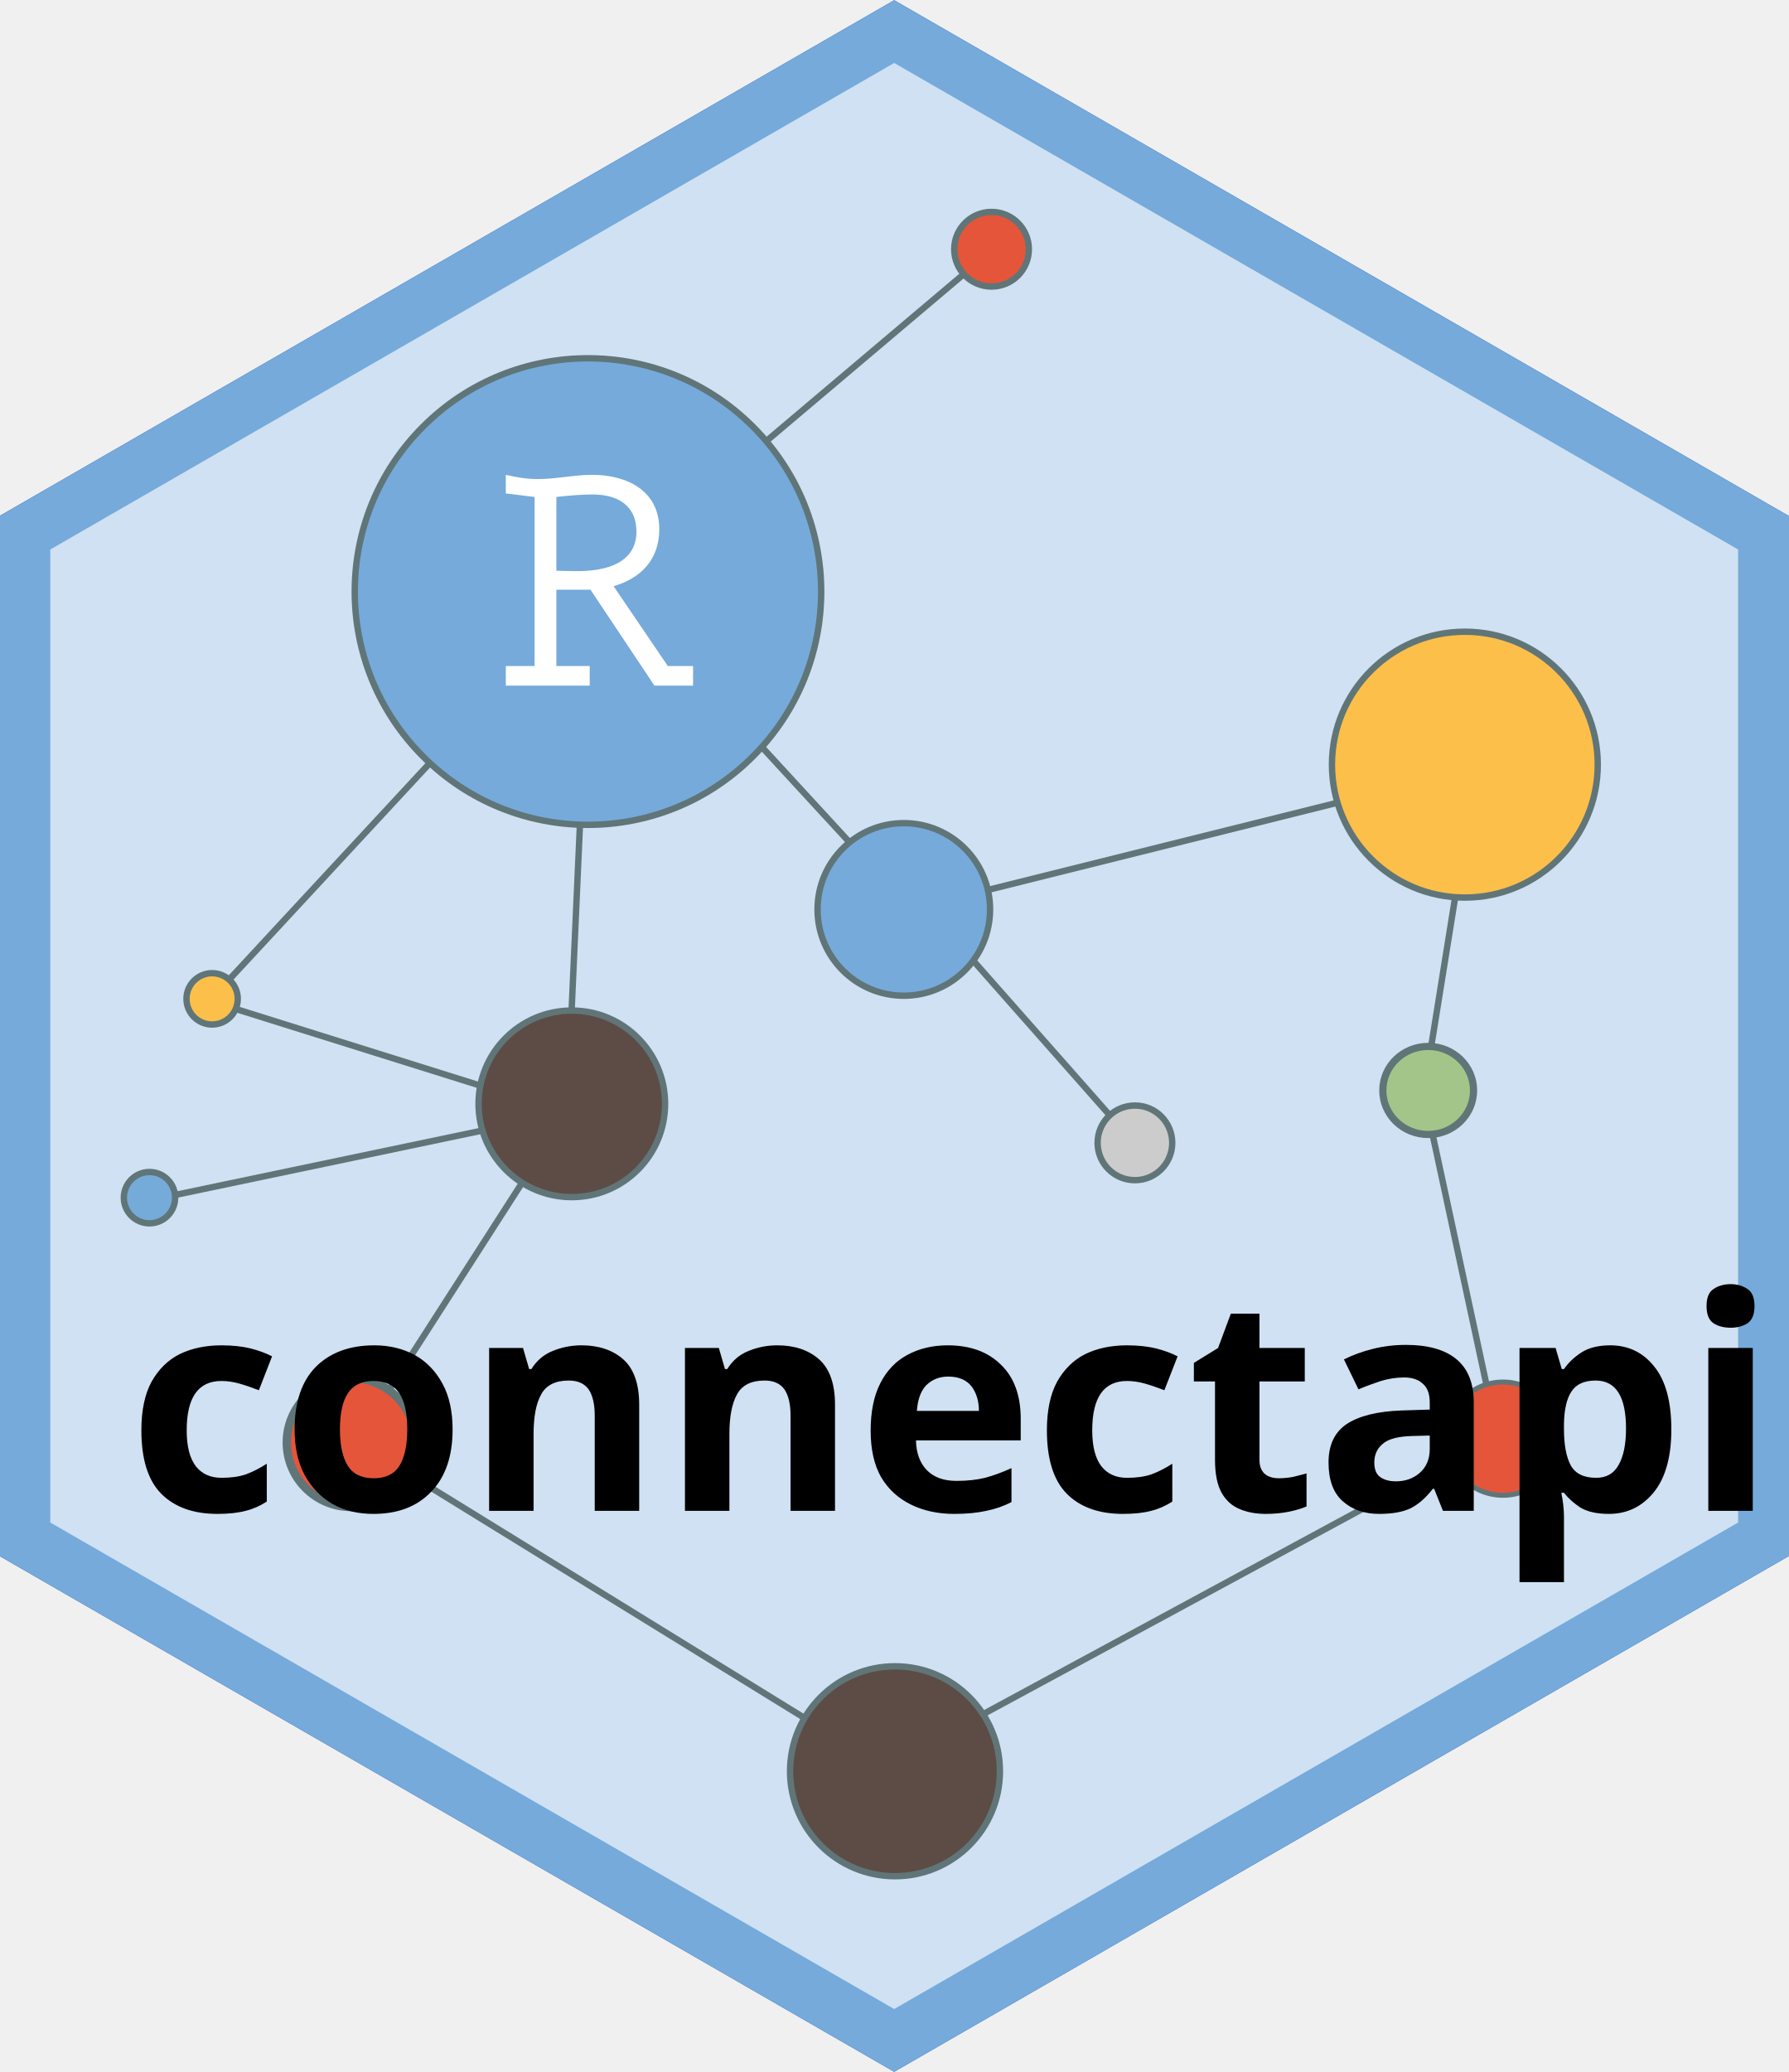
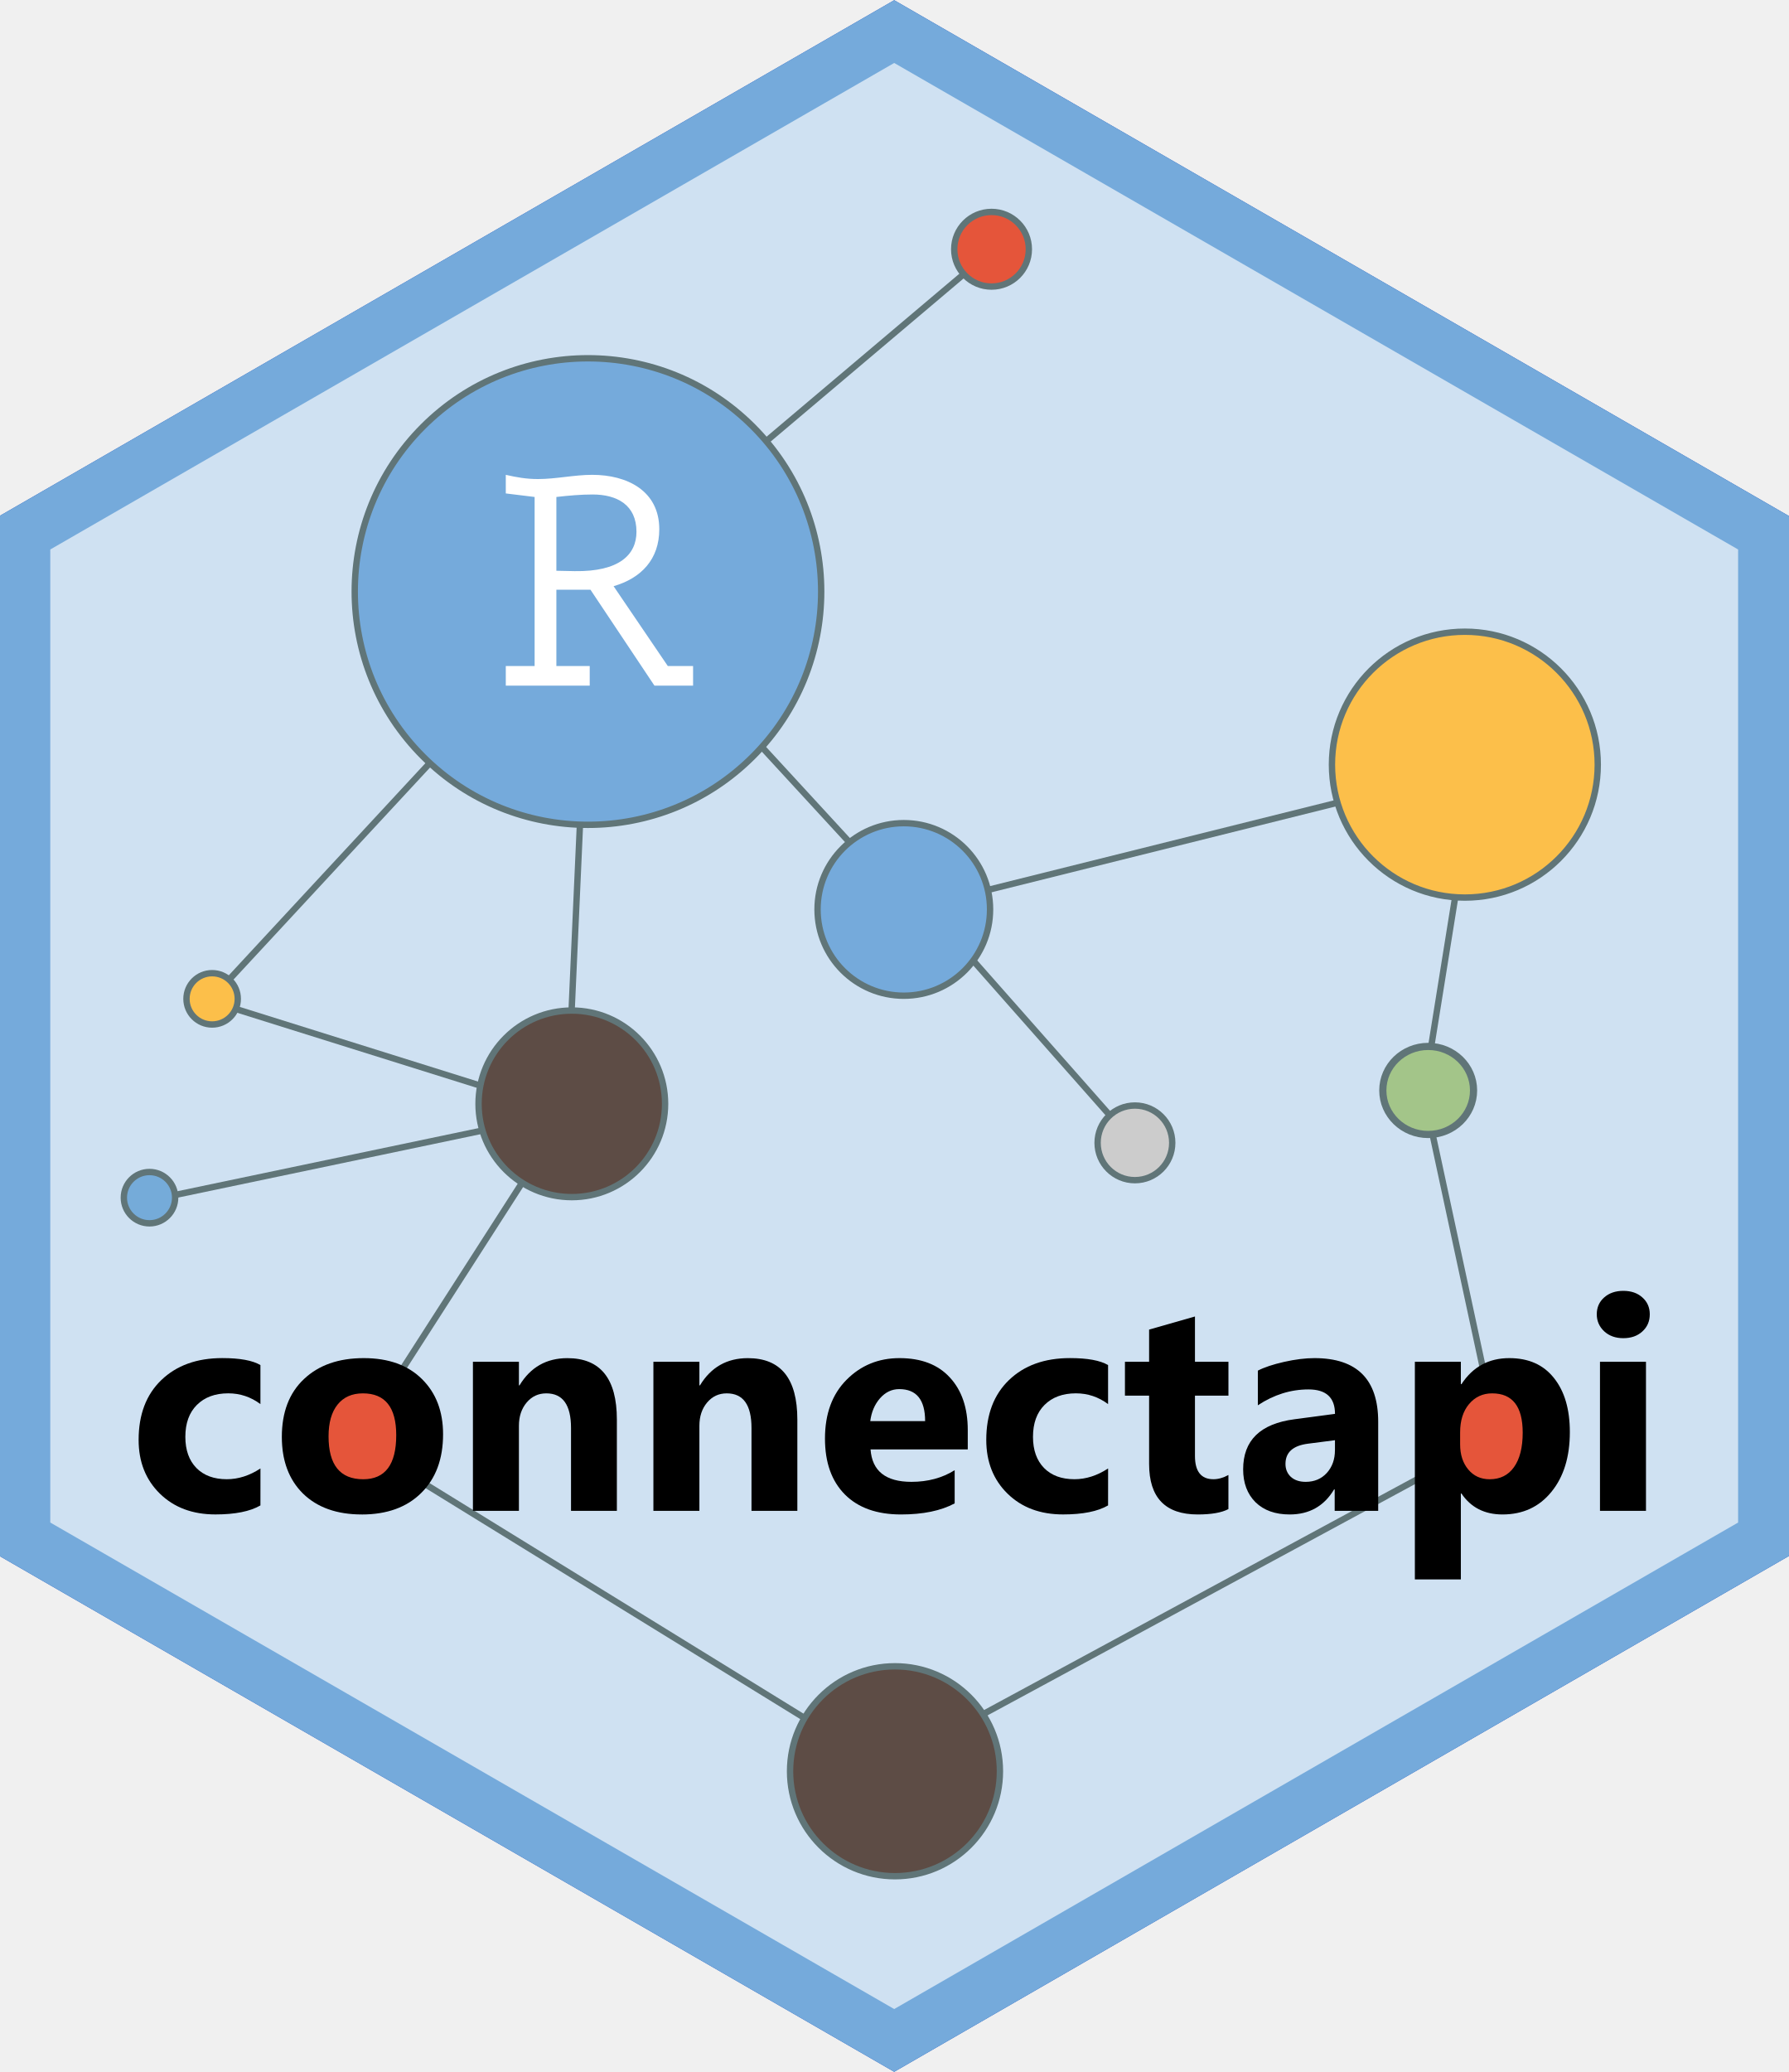
<svg xmlns="http://www.w3.org/2000/svg" width="240" height="278" viewBox="0 0 63.5 73.554" version="1.1" id="svg8">
  <defs id="defs2">
    <clipPath clipPathUnits="userSpaceOnUse" id="clipPath842">
      <path style="opacity:1;fill:none;fill-opacity:0.98;stroke:#ffffff;stroke-width:3.119;stroke-miterlimit:4;stroke-dasharray:none;stroke-dashoffset:0;stroke-opacity:1" id="path844" d="m 146.075,230.567 -64.034,36.97 -64.034,-36.97 0,-73.94 64.034,-36.97 64.034,36.97 z" />
    </clipPath>
    <clipPath clipPathUnits="userSpaceOnUse" id="clipPath831">
      <path style="opacity:1;fill:none;fill-opacity:0.98;stroke:#a71b1e;stroke-width:4;stroke-miterlimit:4;stroke-dasharray:none;stroke-dashoffset:0;stroke-opacity:1" id="path833" d="m 166.654,183.656 -64.034,36.97 -64.034,-36.97 0,-73.94 64.034,-36.97 64.034,36.97 z" />
    </clipPath>
    <clipPath clipPathUnits="userSpaceOnUse" id="clipPath868">
      <path style="opacity:1;fill:none;fill-opacity:0.98;stroke:#a71b1e;stroke-width:4;stroke-miterlimit:4;stroke-dasharray:none;stroke-dashoffset:0;stroke-opacity:1" id="path870" d="m 166.654,183.656 -64.034,36.97 -64.034,-36.97 0,-73.94 64.034,-36.97 64.034,36.97 z" />
    </clipPath>
    <clipPath clipPathUnits="userSpaceOnUse" id="clipPath885">
      <path style="opacity:1;fill:none;fill-opacity:0.98;stroke:#a71b1e;stroke-width:4;stroke-miterlimit:4;stroke-dasharray:none;stroke-dashoffset:0;stroke-opacity:1" id="path887" d="m 166.654,183.656 -64.034,36.97 -64.034,-36.97 0,-73.94 64.034,-36.97 64.034,36.97 z" />
    </clipPath>
    <linearGradient spreadMethod="pad" gradientUnits="userSpaceOnUse" y2="593.787" y1="3.666" x2="590.863" x1="0.741" id="gradientFill-1" gradientTransform="matrix(0.07136903,0,0,0.0471406,-125.7557,131.3733)">
      <stop id="stop60" stop-opacity="1" stop-color="rgb(203,206,208)" offset="0" />
      <stop id="stop62" stop-opacity="1" stop-color="rgb(132,131,139)" offset="1" />
    </linearGradient>
    <linearGradient spreadMethod="pad" gradientUnits="userSpaceOnUse" y2="553.442" y1="151.401" x2="703.067" x1="301.026" id="gradientFill-2" gradientTransform="matrix(0.0578191,0,0,0.05818802,-125.7557,131.3733)">
      <stop id="stop65" stop-opacity="1" stop-color="rgb(39,109,195)" offset="0" />
      <stop id="stop67" stop-opacity="1" stop-color="rgb(22,92,170)" offset="1" />
    </linearGradient>
    <clipPath clipPathUnits="userSpaceOnUse" id="clipPath858">
      <rect style="opacity:1;vector-effect:none;fill:none;fill-opacity:1;stroke:#000000;stroke-width:0.257;stroke-linecap:butt;stroke-linejoin:miter;stroke-miterlimit:4;stroke-dasharray:none;stroke-dashoffset:0;stroke-opacity:1" id="rect860" width="147.601" height="145.764" x="-903.297" y="166.759" rx="0.982" ry="0.957" />
    </clipPath>
    <clipPath clipPathUnits="userSpaceOnUse" id="clipPath1335">
      <path transform="matrix(0.4830351,0,0,0.4822271,-410.6639,79.05762)" style="opacity:1;fill:none;fill-opacity:1;stroke:#2a7fff;stroke-width:4;stroke-miterlimit:4;stroke-dasharray:none;stroke-dashoffset:0;stroke-opacity:1" id="path1337" d="m -465.95,262.621 -64.034,36.97 -64.034,-36.97 0,-73.94 64.034,-36.97 64.034,36.97 z" />
    </clipPath>
    <radialGradient id="SVGID_1_" cx="327.796" cy="448.951" r="309.807" gradientUnits="userSpaceOnUse" gradientTransform="matrix(0.07174215,0,0,0.07174215,-721.6517,85.24871)">
      <stop offset="0" style="stop-color:#77E8F9" id="stop1408" />
      <stop offset="0.701" style="stop-color:#2972CB" id="stop1410" />
      <stop offset="1" style="stop-color:#073FB7" id="stop1412" />
    </radialGradient>
    <linearGradient id="SVGID_2_" gradientUnits="userSpaceOnUse" x1="319.334" y1="14.727" x2="320.083" y2="281.935" gradientTransform="matrix(0.07174215,0,0,0.07174215,-721.6517,85.24871)">
      <stop offset="0" style="stop-color:#FFFFFF;stop-opacity:0.83" id="stop1431" />
      <stop offset="1" style="stop-color:#FFFFFF;stop-opacity:0" id="stop1433" />
    </linearGradient>
    <clipPath clipPathUnits="userSpaceOnUse" id="clipPath6968">
      <path transform="matrix(0.4830351,0,0,0.4822271,-376.6207,80.01857)" style="opacity:1;fill:none;fill-opacity:1;stroke:#073fb7;stroke-width:4;stroke-miterlimit:4;stroke-dasharray:none;stroke-dashoffset:0;stroke-opacity:1" id="path6970" d="m -465.95,262.621 -64.034,36.97 -64.034,-36.97 0,-73.94 64.034,-36.97 64.034,36.97 z" />
    </clipPath>
    <clipPath clipPathUnits="userSpaceOnUse" id="clipPath1561">
      <path transform="matrix(0.2911574,0,0,0.2906704,-11.88358,-99.50122)" style="display:inline;opacity:1;fill:#f9f9f9;fill-opacity:1;stroke:#4d4d4d;stroke-width:4;stroke-miterlimit:4;stroke-dasharray:none;stroke-dashoffset:0;stroke-opacity:1" id="path1563" d="m -465.95,262.621 -64.034,36.97 -64.034,-36.97 0,-73.94 64.034,-36.97 64.034,36.97 z" />
    </clipPath>
    <clipPath clipPathUnits="userSpaceOnUse" id="clipPath2259">
      <path transform="matrix(0.4830351,0,0,0.4822271,345.8934,-157.7053)" style="display:inline;opacity:1;fill:#ffffff;fill-opacity:1;stroke:#4d4d4d;stroke-width:4;stroke-miterlimit:4;stroke-dasharray:none;stroke-dashoffset:0;stroke-opacity:1" id="path2261" d="m -465.95,262.621 -64.034,36.97 -64.034,-36.97 0,-73.94 64.034,-36.97 64.034,36.97 z" />
    </clipPath>
    <radialGradient id="SVGID_1_-9" cx="327.796" cy="448.951" r="309.807" gradientUnits="userSpaceOnUse" gradientTransform="matrix(0.09202595,0,0,0.09202595,106.9491,40.49808)">
      <stop offset="0" style="stop-color:#77E8F9" id="stop1310" />
      <stop offset="0.701" style="stop-color:#2972CB" id="stop1312" />
      <stop offset="1" style="stop-color:#073FB7" id="stop1314" />
    </radialGradient>
    <linearGradient id="SVGID_2_-3" gradientUnits="userSpaceOnUse" x1="319.334" y1="14.727" x2="320.083" y2="281.935" gradientTransform="matrix(0.09202595,0,0,0.09202595,106.9491,40.49808)">
      <stop offset="0" style="stop-color:#FFFFFF;stop-opacity:0.83" id="stop1333" />
      <stop offset="1" style="stop-color:#FFFFFF;stop-opacity:0" id="stop1335" />
    </linearGradient>
  </defs>
  <g id="layer3" style="display:inline;opacity:1">
    <path d="m -465.95,262.621 -64.034,36.97 -64.034,-36.97 0,-73.94 64.034,-36.97 64.034,36.97 z" id="path2321" style="display:inline;opacity:1;fill:#89aec5;fill-opacity:1;stroke:#073fb7;stroke-width:4;stroke-miterlimit:4;stroke-dasharray:none;stroke-dashoffset:0;stroke-opacity:1" transform="matrix(0.4830351,0,0,0.4822271,287.7509,-72.03773)" />
    <path transform="matrix(0.4830351,0,0,0.4822271,287.7509,-72.03773)" style="display:inline;opacity:1;fill:#cfe1f2;fill-opacity:1;stroke:#75aadb;stroke-width:4;stroke-miterlimit:4;stroke-dasharray:none;stroke-dashoffset:0;stroke-opacity:1" id="path2319" d="m -465.95,262.621 -64.034,36.97 -64.034,-36.97 0,-73.94 64.034,-36.97 64.034,36.97 z" />
    <g id="Gray_Logo-3" transform="matrix(0.05679962,0,0,0.05679962,-589.7743,10.67757)" style="fill:#89aec5;fill-opacity:1" />
    <g id="Black_Letters-2" transform="matrix(0.05679962,0,0,0.05679962,-589.7743,10.67757)" style="fill:#89aec5;fill-opacity:1" />
    <g id="White_Letters-1" transform="matrix(0.05679962,0,0,0.05679962,-589.7743,10.67757)" style="fill:#89aec5;fill-opacity:1" />
    <g id="R_Ball" transform="matrix(0.05679962,0,0,0.05679962,-589.7743,10.67757)" style="fill:#89aec5;fill-opacity:1" />
    <g id="Gray_Logo-6" transform="matrix(0.09202595,0,0,0.09202595,106.9491,40.49808)" style="fill:#89aec5;fill-opacity:1" />
    <g id="Black_Letters-8" transform="matrix(0.09202595,0,0,0.09202595,106.9491,40.49808)" style="fill:#89aec5;fill-opacity:1" />
    <g id="Blue_Gradient_Letters-5" transform="matrix(0.09202595,0,0,0.09202595,106.9491,40.49808)" style="fill:#89aec5;fill-opacity:1" />
    <g id="White_Letters-6" transform="matrix(0.09202595,0,0,0.09202595,106.9491,40.49808)" style="fill:#89aec5;fill-opacity:1" />
  </g>
  <g id="layer6" style="display:inline">
    <path id="path4688" d="M 12.639,51.171 31.412,62.742" style="display:inline;opacity:1;fill:none;stroke:#607578;stroke-width:0.226px;stroke-linecap:butt;stroke-linejoin:miter;stroke-opacity:1" />
    <path style="display:inline;opacity:1;fill:none;stroke:#607578;stroke-width:0.226px;stroke-linecap:butt;stroke-linejoin:miter;stroke-opacity:1" d="M 40.282,40.586 32.662,31.958" id="path4684" />
    <path style="display:inline;opacity:1;fill:none;stroke:#607578;stroke-width:0.226px;stroke-linecap:butt;stroke-linejoin:miter;stroke-opacity:1" d="M 53.17,50.972 31.412,62.742" id="path4676" />
    <path style="display:inline;opacity:1;fill:none;stroke:#607578;stroke-width:0.226px;stroke-linecap:butt;stroke-linejoin:miter;stroke-opacity:1" d="M 32.346,32.273 52.404,27.27" id="path4678" />
    <path id="path4680" d="m 50.551,38.807 1.853,-11.537" style="display:inline;opacity:1;fill:none;stroke:#607578;stroke-width:0.226px;stroke-linecap:butt;stroke-linejoin:miter;stroke-opacity:1" />
    <path style="display:inline;opacity:1;fill:none;stroke:#607578;stroke-width:0.226px;stroke-linecap:butt;stroke-linejoin:miter;stroke-opacity:1" d="M 32.346,32.273 21.797,20.808" id="path4682" />
    <path id="path2267" d="M 34.874,9.179 20.966,20.935" style="display:inline;opacity:1;fill:none;stroke:#607578;stroke-width:0.226px;stroke-linecap:butt;stroke-linejoin:miter;stroke-opacity:1" />
    <path id="path2271" d="m 50.551,38.807 2.619,12.165" style="display:inline;opacity:1;fill:none;stroke:#607578;stroke-width:0.226px;stroke-linecap:butt;stroke-linejoin:miter;stroke-opacity:1" />
    <path id="path2273" d="M 20.966,20.935 20.133,39.503 7.44,35.526" style="display:inline;opacity:1;fill:none;stroke:#607578;stroke-width:0.226px;stroke-linecap:butt;stroke-linejoin:miter;stroke-opacity:1" />
    <path id="path2275" d="M 20.133,39.503 5.307,42.611" style="display:inline;opacity:1;fill:none;stroke:#607578;stroke-width:0.226px;stroke-linecap:butt;stroke-linejoin:miter;stroke-opacity:1" />
    <path id="path2277" d="M 20.133,39.503 12.639,51.171" style="display:inline;opacity:1;fill:none;stroke:#607578;stroke-width:0.226px;stroke-linecap:butt;stroke-linejoin:miter;stroke-opacity:1" />
    <path id="path2279" d="M 20.966,20.935 7.44,35.526" style="display:inline;opacity:1;fill:none;stroke:#607578;stroke-width:0.226px;stroke-linecap:butt;stroke-linejoin:miter;stroke-opacity:1" />
    <circle r="4.719" cy="27.144" cx="52.012" id="circle2283" style="display:inline;opacity:1;vector-effect:none;fill:#fcbf4a;fill-opacity:1;stroke:#607578;stroke-width:0.226;stroke-linecap:butt;stroke-linejoin:miter;stroke-miterlimit:4;stroke-dasharray:none;stroke-dashoffset:0;stroke-opacity:1" />
    <circle r="3.063" cy="32.284" cx="32.091" id="circle2285" style="display:inline;opacity:1;vector-effect:none;fill:#75aadb;fill-opacity:1;stroke:#607578;stroke-width:0.226;stroke-linecap:butt;stroke-linejoin:miter;stroke-miterlimit:4;stroke-dasharray:none;stroke-dashoffset:0;stroke-opacity:1" />
    <circle r="3.312" cy="39.185" cx="20.303" id="circle2287" style="display:inline;opacity:1;vector-effect:none;fill:#5d4c45;fill-opacity:1;stroke:#607578;stroke-width:0.226;stroke-linecap:butt;stroke-linejoin:miter;stroke-miterlimit:4;stroke-dasharray:none;stroke-dashoffset:0;stroke-opacity:1" />
    <circle r="0.911" cy="35.458" cx="7.532" id="circle2289" style="display:inline;opacity:1;vector-effect:none;fill:#fcbf4a;fill-opacity:1;stroke:#607578;stroke-width:0.226;stroke-linecap:butt;stroke-linejoin:miter;stroke-miterlimit:4;stroke-dasharray:none;stroke-dashoffset:0;stroke-opacity:1" />
    <circle r="0.911" cy="42.516" cx="5.308" id="circle2291" style="display:inline;opacity:1;vector-effect:none;fill:#75abd9;fill-opacity:1;stroke:#607578;stroke-width:0.226;stroke-linecap:butt;stroke-linejoin:miter;stroke-miterlimit:4;stroke-dasharray:none;stroke-dashoffset:0;stroke-opacity:1" />
    <g id="g4709" transform="translate(1.261699,-0.2253035)" style="fill:#e5553a;fill-opacity:1;stroke:#607578;stroke-opacity:1">
      <circle style="display:inline;opacity:1;vector-effect:none;fill:#e5553a;fill-opacity:1;stroke:#607578;stroke-width:0.298;stroke-linecap:butt;stroke-linejoin:miter;stroke-miterlimit:4;stroke-dasharray:none;stroke-dashoffset:0;stroke-opacity:1" id="circle2293" cx="11.211" cy="51.433" r="2.289" />
    </g>
    <ellipse cy="38.71" cx="50.71" id="ellipse2295" style="display:inline;opacity:1;vector-effect:none;fill:#a3c589;fill-opacity:1;stroke:#607578;stroke-width:0.255;stroke-linecap:butt;stroke-linejoin:miter;stroke-miterlimit:4;stroke-dasharray:none;stroke-dashoffset:0;stroke-opacity:1" rx="1.611" ry="1.563" />
    <circle r="3.726" cy="62.878" cx="31.778" id="circle2297" style="display:inline;opacity:1;vector-effect:none;fill:#5d4c45;fill-opacity:1;stroke:#607578;stroke-width:0.226;stroke-linecap:butt;stroke-linejoin:miter;stroke-miterlimit:4;stroke-dasharray:none;stroke-dashoffset:0;stroke-opacity:1" />
    <circle r="1.325" cy="8.848" cx="35.206" id="circle2301" style="display:inline;opacity:1;vector-effect:none;fill:#e5553a;fill-opacity:1;stroke:#607578;stroke-width:0.226;stroke-linecap:butt;stroke-linejoin:miter;stroke-miterlimit:4;stroke-dasharray:none;stroke-dashoffset:0;stroke-opacity:1" />
    <circle r="2.01" cy="51.071" cx="53.367" id="circle2305" style="display:inline;opacity:1;vector-effect:none;fill:#e5553a;fill-opacity:1;stroke:#607578;stroke-width:0.177;stroke-linecap:butt;stroke-linejoin:miter;stroke-miterlimit:4;stroke-dasharray:none;stroke-dashoffset:0;stroke-opacity:1" />
    <circle style="display:inline;opacity:1;vector-effect:none;fill:#cccccc;fill-opacity:1;stroke:#607578;stroke-width:0.226;stroke-linecap:butt;stroke-linejoin:miter;stroke-miterlimit:4;stroke-dasharray:none;stroke-dashoffset:0;stroke-opacity:1" id="circle4686" cx="40.297" cy="40.57" r="1.325" />
    <circle style="opacity:1;vector-effect:none;fill:#75aadb;fill-opacity:1;stroke:#607578;stroke-width:0.226;stroke-linecap:butt;stroke-linejoin:miter;stroke-miterlimit:4;stroke-dasharray:none;stroke-dashoffset:0;stroke-opacity:1" r="8.281" transform="rotate(-45)" class="st0" cx="-0.087" cy="29.611" id="ellipse917" />
    <g id="g935" transform="matrix(0.02672923,0,0,0.02672923,12.359,12.6355)">
      <path style="fill:#ffffff" class="st2" d="m 424.7,411.8 h 33.6 v 26.1 H 407 L 322,310.5 H 276.7 V 411.8 H 321 v 26.1 H 209.5 v -26.1 h 38.3 V 187.3 l -38.3,-4.7 v -24.7 c 14.5,3.3 27.1,5.6 42.9,5.6 23.8,0 48.1,-5.6 71.9,-5.6 46.2,0 89.1,21 89.1,72.3 0,39.7 -23.8,64.9 -60.7,75.6 z m -148,-126.5 24.3,0.5 c 59.3,0.9 82.1,-21.9 82.1,-52.3 0,-35.5 -25.7,-49.5 -58.3,-49.5 -15.4,0 -31.3,1.4 -48.1,3.3 z" id="path933" />
    </g>
  </g>
  <g id="layer5" style="display:inline">
-     <text xml:space="preserve" style="font-style:normal;font-weight:normal;font-size:10.583px;line-height:1.25;font-family:sans-serif;letter-spacing:0px;word-spacing:0px;display:inline;fill:#000000;fill-opacity:1;stroke:none;stroke-width:0.265" x="4.55" y="53.633" id="text906">
-       <tspan id="tspan904" x="4.55" y="53.633" style="font-style:normal;font-variant:normal;font-weight:bold;font-stretch:normal;font-family:'Segoe UI';-inkscape-font-specification:'Segoe UI Bold';stroke-width:0.265">connectapi</tspan>
-     </text>
+     <g aria-label="connectapi" style="font-style:normal;font-weight:normal;font-size:10.583px;line-height:1.25;font-family:sans-serif;letter-spacing:0px;word-spacing:0px;display:inline;fill:#000000;fill-opacity:1;stroke:none;stroke-width:0.265" id="text906">
+       <path d="m 9.247,53.441 q -0.553,0.32 -1.597,0.32 -1.22,0 -1.974,-0.739 -0.754,-0.739 -0.754,-1.907 0,-1.349 0.806,-2.124 0.811,-0.78 2.165,-0.78 0.935,0 1.354,0.248 v 1.385 q -0.512,-0.382 -1.142,-0.382 -0.703,0 -1.116,0.413 -0.408,0.408 -0.408,1.132 0,0.703 0.393,1.106 0.393,0.398 1.08,0.398 0.61,0 1.194,-0.382 z" style="font-style:normal;font-variant:normal;font-weight:bold;font-stretch:normal;font-family:'Segoe UI';-inkscape-font-specification:'Segoe UI Bold';stroke-width:0.265" id="path898" />
+       <path d="m 12.844,53.762 q -1.323,0 -2.083,-0.739 -0.754,-0.744 -0.754,-2.015 0,-1.313 0.785,-2.052 0.785,-0.744 2.124,-0.744 1.318,0 2.067,0.744 0.749,0.739 0.749,1.959 0,1.318 -0.775,2.083 -0.77,0.765 -2.114,0.765 z m 0.041,-4.299 q -0.579,0 -0.899,0.398 -0.32,0.398 -0.32,1.127 0,1.524 1.23,1.524 1.173,0 1.173,-1.566 0,-1.483 -1.183,-1.483 z" style="font-style:normal;font-variant:normal;font-weight:bold;font-stretch:normal;font-family:'Segoe UI';-inkscape-font-specification:'Segoe UI Bold';stroke-width:0.265" id="path900" />
+       <path d="m 21.903,53.633 h -1.628 v -2.94 q 0,-1.23 -0.878,-1.23 -0.424,0 -0.698,0.326 -0.274,0.326 -0.274,0.827 v 3.018 h -1.633 v -5.292 h 1.633 v 0.837 h 0.021 q 0.584,-0.966 1.7,-0.966 1.757,0 1.757,2.181 z" style="font-style:normal;font-variant:normal;font-weight:bold;font-stretch:normal;font-family:'Segoe UI';-inkscape-font-specification:'Segoe UI Bold';stroke-width:0.265" id="path902" />
+       <path d="m 28.311,53.633 h -1.628 v -2.94 q 0,-1.23 -0.878,-1.23 -0.424,0 -0.698,0.326 -0.274,0.326 -0.274,0.827 v 3.018 h -1.633 v -5.292 h 1.633 v 0.837 h 0.021 q 0.584,-0.966 1.7,-0.966 1.757,0 1.757,2.181 z" style="font-style:normal;font-variant:normal;font-weight:bold;font-stretch:normal;font-family:'Segoe UI';-inkscape-font-specification:'Segoe UI Bold';stroke-width:0.265" id="path904" />
+       <path d="m 34.362,51.452 h -3.452 q 0.083,1.152 1.452,1.152 0.873,0 1.535,-0.413 v 1.178 q -0.734,0.393 -1.907,0.393 -1.282,0 -1.99,-0.708 -0.708,-0.713 -0.708,-1.984 0,-1.318 0.765,-2.088 0.765,-0.77 1.881,-0.77 1.158,0 1.788,0.687 0.636,0.687 0.636,1.866 z m -1.514,-1.003 q 0,-1.137 -0.92,-1.137 -0.393,0 -0.682,0.326 -0.284,0.326 -0.346,0.811 z" style="font-style:normal;font-variant:normal;font-weight:bold;font-stretch:normal;font-family:'Segoe UI';-inkscape-font-specification:'Segoe UI Bold';stroke-width:0.265" id="path906" />
+       <path d="m 39.344,53.441 q -0.553,0.32 -1.597,0.32 -1.22,0 -1.974,-0.739 -0.754,-0.739 -0.754,-1.907 0,-1.349 0.806,-2.124 0.811,-0.78 2.165,-0.78 0.935,0 1.354,0.248 v 1.385 q -0.512,-0.382 -1.142,-0.382 -0.703,0 -1.116,0.413 -0.408,0.408 -0.408,1.132 0,0.703 0.393,1.106 0.393,0.398 1.08,0.398 0.61,0 1.194,-0.382 z" style="font-style:normal;font-variant:normal;font-weight:bold;font-stretch:normal;font-family:'Segoe UI';-inkscape-font-specification:'Segoe UI Bold';stroke-width:0.265" id="path908" />
+       <path d="m 43.617,53.571 q -0.362,0.191 -1.09,0.191 -1.726,0 -1.726,-1.793 V 49.545 h -0.858 v -1.204 h 0.858 V 47.199 l 1.628,-0.465 v 1.607 h 1.189 v 1.204 h -1.189 v 2.139 q 0,0.827 0.656,0.827 0.258,0 0.532,-0.15 z" style="font-style:normal;font-variant:normal;font-weight:bold;font-stretch:normal;font-family:'Segoe UI';-inkscape-font-specification:'Segoe UI Bold';stroke-width:0.265" id="path910" />
+       <path d="M 48.935,53.633 H 47.39 V 52.873 H 47.369 q -0.532,0.889 -1.576,0.889 -0.77,0 -1.214,-0.434 -0.439,-0.439 -0.439,-1.168 0,-1.54 1.824,-1.778 l 1.437,-0.191 q 0,-0.868 -0.941,-0.868 -0.946,0 -1.798,0.563 v -1.23 q 0.341,-0.176 0.93,-0.31 0.594,-0.134 1.08,-0.134 2.263,0 2.263,2.258 z m -1.535,-2.15 v -0.357 l -0.961,0.124 q -0.796,0.103 -0.796,0.718 0,0.279 0.191,0.46 0.196,0.176 0.527,0.176 0.46,0 0.749,-0.315 0.289,-0.32 0.289,-0.806 z" style="font-style:normal;font-variant:normal;font-weight:bold;font-stretch:normal;font-family:'Segoe UI';-inkscape-font-specification:'Segoe UI Bold';stroke-width:0.265" id="path912" />
+       <path d="m 51.891,53.018 h -0.021 v 3.049 h -1.633 v -7.726 h 1.633 v 0.796 h 0.021 q 0.605,-0.925 1.7,-0.925 1.028,0 1.586,0.708 0.563,0.703 0.563,1.917 0,1.323 -0.656,2.124 -0.651,0.801 -1.736,0.801 -0.956,0 -1.457,-0.744 z m -0.047,-2.17 v 0.424 q 0,0.548 0.289,0.894 0.289,0.346 0.76,0.346 0.558,0 0.863,-0.429 0.31,-0.434 0.31,-1.225 0,-1.395 -1.085,-1.395 -0.501,0 -0.822,0.382 -0.315,0.377 -0.315,1.003 z" style="font-style:normal;font-variant:normal;font-weight:bold;font-stretch:normal;font-family:'Segoe UI';-inkscape-font-specification:'Segoe UI Bold';stroke-width:0.265" id="path914" />
+       <path d="m 57.637,47.504 q -0.413,0 -0.677,-0.243 -0.264,-0.248 -0.264,-0.605 0,-0.367 0.264,-0.599 0.264,-0.233 0.677,-0.233 0.419,0 0.677,0.233 0.264,0.233 0.264,0.599 0,0.372 -0.264,0.61 -0.258,0.238 -0.677,0.238 z m 0.806,6.129 h -1.633 v -5.292 h 1.633 z" style="font-style:normal;font-variant:normal;font-weight:bold;font-stretch:normal;font-family:'Segoe UI';-inkscape-font-specification:'Segoe UI Bold';stroke-width:0.265" id="path916" />
+     </g>
  </g>
  <style id="style1402" type="text/css">
	.st0{fill:#75AADB;}
	.st1{fill:#4D4D4D;}
	.st2{fill:#FFFFFF;}
	.st3{fill:url(#SVGID_1_);}
	.st4{fill:url(#SVGID_2_);}
	.st5{fill:url(#SVGID_3_);}
	.st6{fill:url(#SVGID_4_);}
	.st7{fill:url(#SVGID_5_);}
	.st8{fill:url(#SVGID_6_);}
	.st9{fill:url(#SVGID_7_);}
	.st10{fill:url(#SVGID_8_);}
	.st11{fill:url(#SVGID_9_);}
	.st12{fill:url(#SVGID_10_);}
	.st13{opacity:0.18;fill:url(#SVGID_11_);}
	.st14{opacity:0.3;}
</style>
  <style id="style1111" type="text/css">
	.st0{fill:#75AADB;}
	.st1{fill:#4D4D4D;}
	.st2{fill:#FFFFFF;}
	.st3{fill:url(#SVGID_1_);}
	.st4{fill:url(#SVGID_2_);}
	.st5{fill:url(#SVGID_3_);}
	.st6{fill:url(#SVGID_4_);}
	.st7{fill:url(#SVGID_5_);}
	.st8{fill:url(#SVGID_6_);}
	.st9{fill:url(#SVGID_7_);}
	.st10{fill:url(#SVGID_8_);}
	.st11{fill:url(#SVGID_9_);}
	.st12{fill:url(#SVGID_10_);}
	.st13{opacity:0.18;fill:url(#SVGID_11_);}
	.st14{opacity:0.3;}
</style>
  <style id="style1304" type="text/css">
	.st0{fill:#75AADB;}
	.st1{fill:#4D4D4D;}
	.st2{fill:#FFFFFF;}
	.st3{fill:url(#SVGID_1_);}
	.st4{fill:url(#SVGID_2_);}
	.st5{fill:url(#SVGID_3_);}
	.st6{fill:url(#SVGID_4_);}
	.st7{fill:url(#SVGID_5_);}
	.st8{fill:url(#SVGID_6_);}
	.st9{fill:url(#SVGID_7_);}
	.st10{fill:url(#SVGID_8_);}
	.st11{fill:url(#SVGID_9_);}
	.st12{fill:url(#SVGID_10_);}
	.st13{opacity:0.18;fill:url(#SVGID_11_);}
	.st14{opacity:0.3;}
</style>
  <style id="style913" type="text/css">
	.st0{fill:#75AADB;}
	.st1{fill:#4D4D4D;}
	.st2{fill:#FFFFFF;}
	.st3{fill:url(#SVGID_1_);}
	.st4{fill:url(#SVGID_2_);}
	.st5{fill:url(#SVGID_3_);}
	.st6{fill:url(#SVGID_4_);}
	.st7{fill:url(#SVGID_5_);}
	.st8{fill:url(#SVGID_6_);}
	.st9{fill:url(#SVGID_7_);}
	.st10{fill:url(#SVGID_8_);}
	.st11{fill:url(#SVGID_9_);}
	.st12{fill:url(#SVGID_10_);}
	.st13{opacity:0.18;fill:url(#SVGID_11_);}
	.st14{opacity:0.3;}
</style>
</svg>
